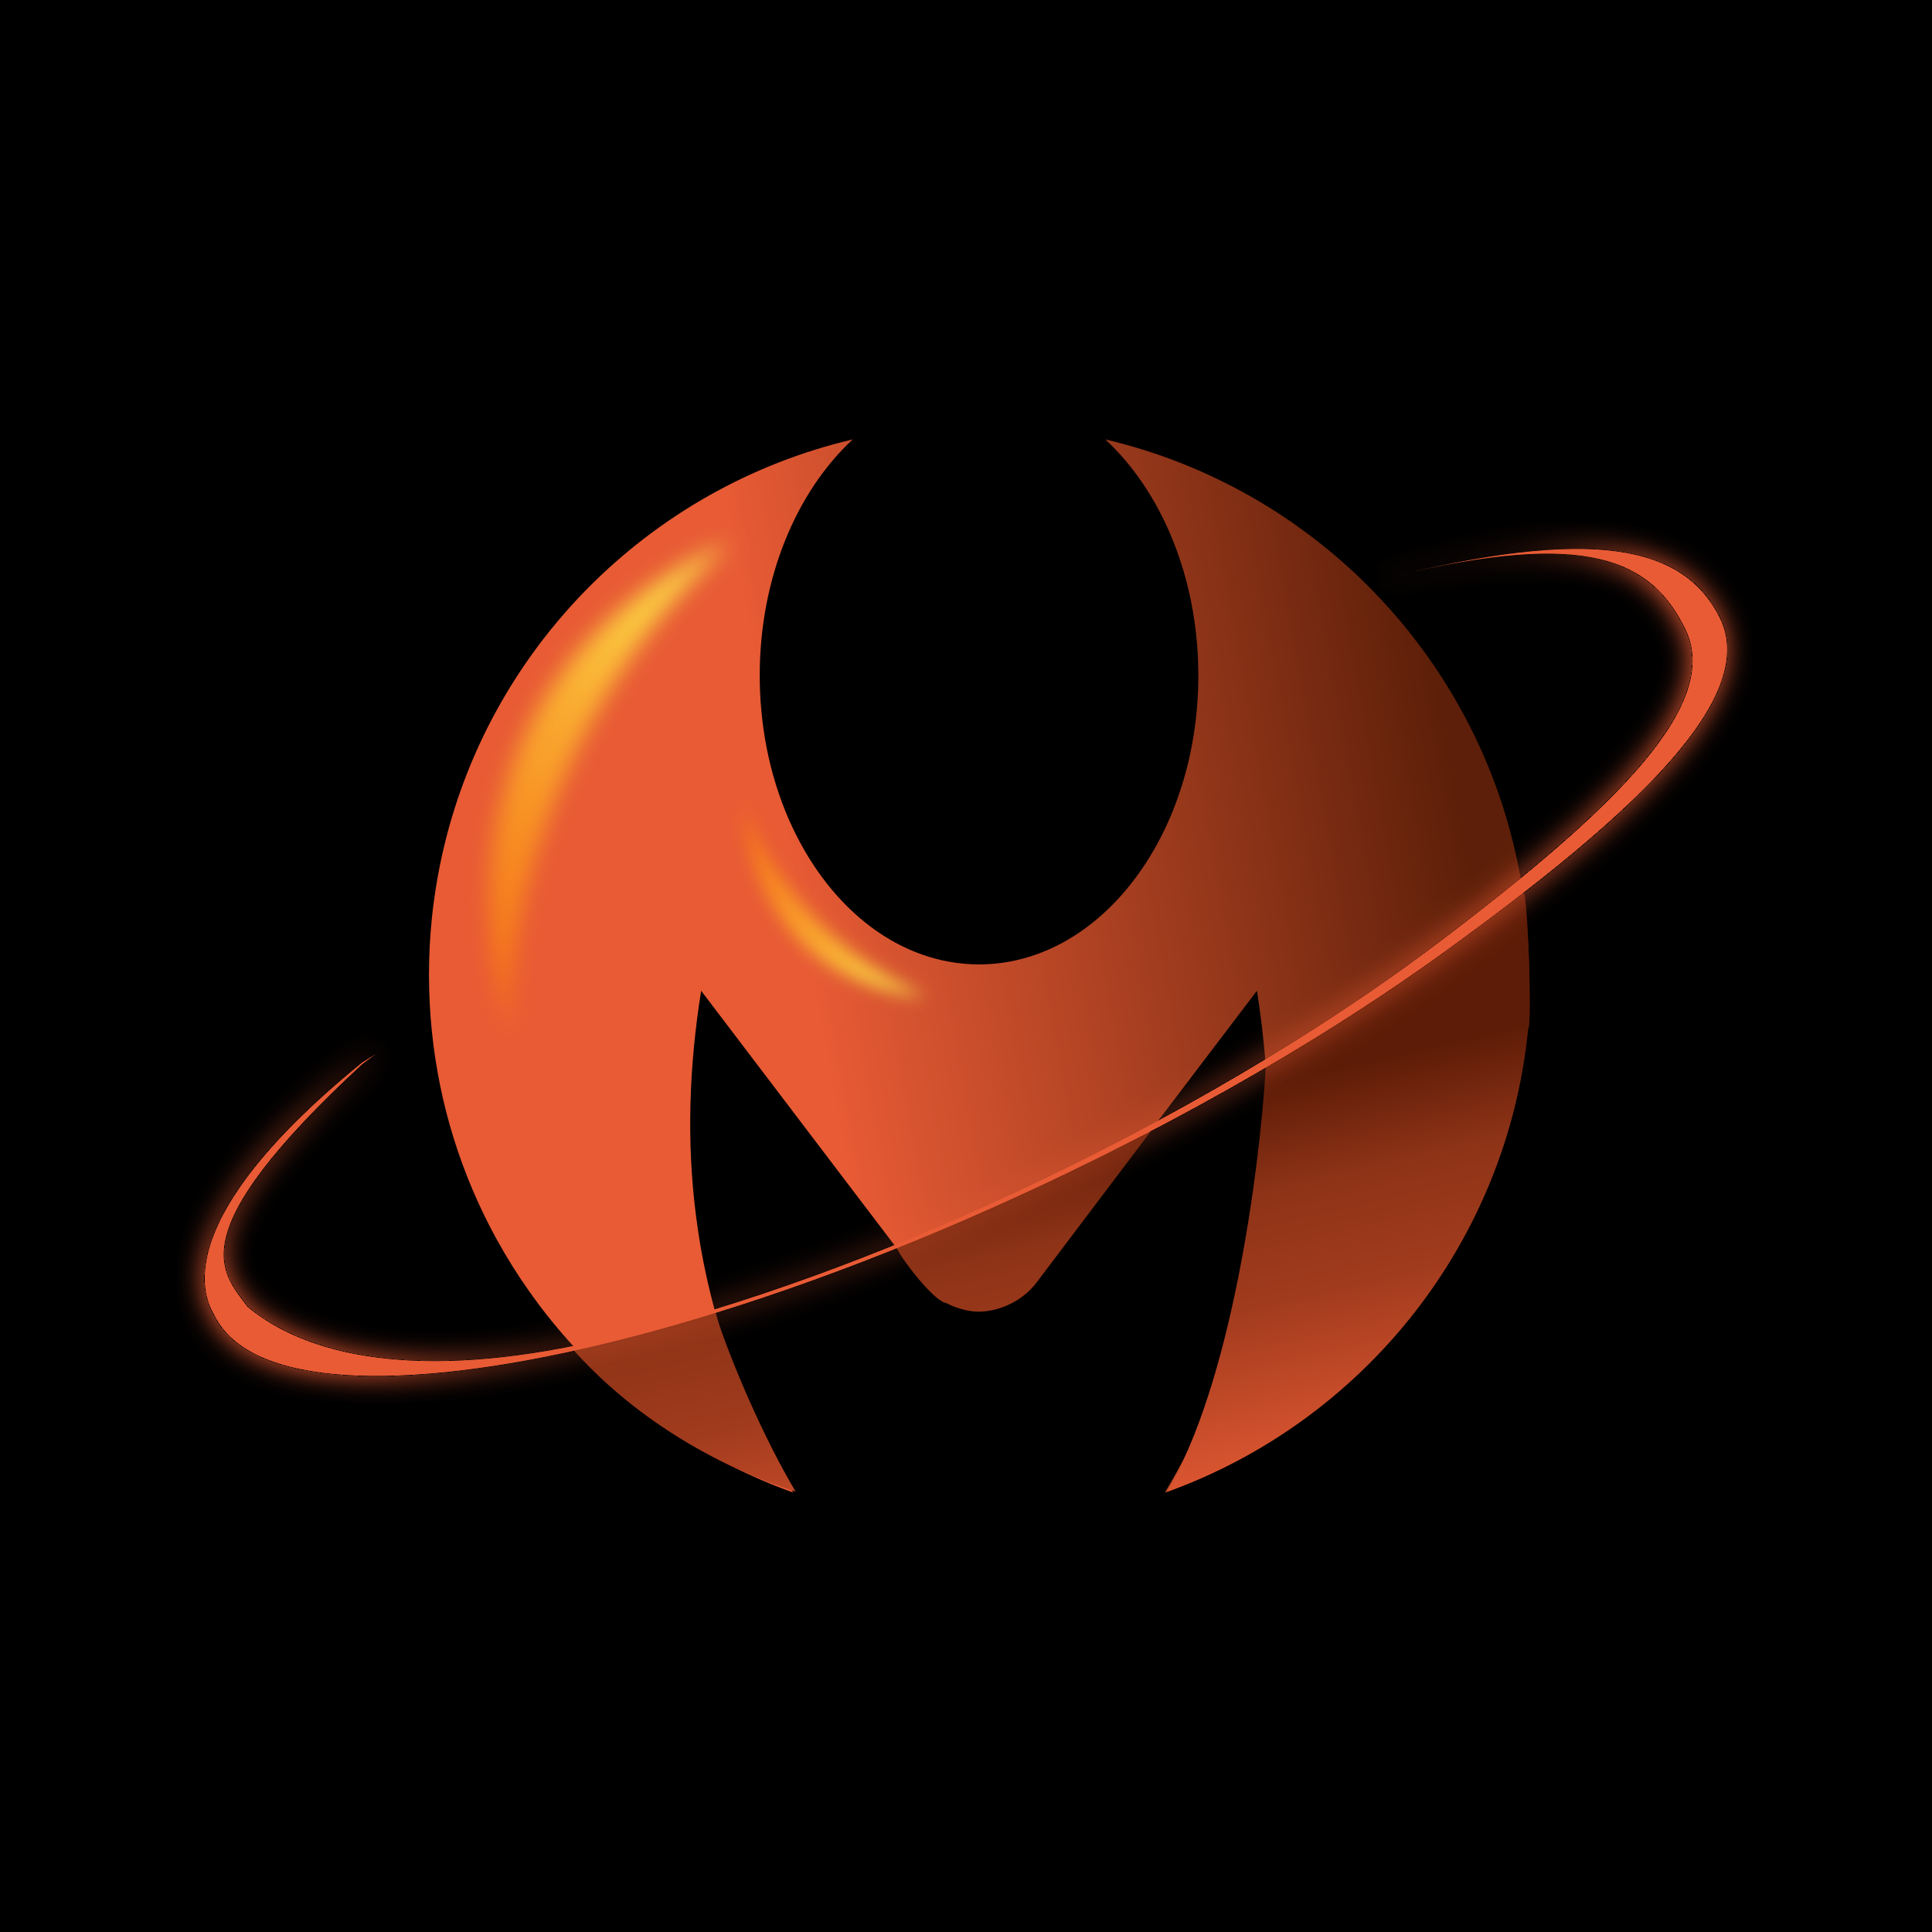
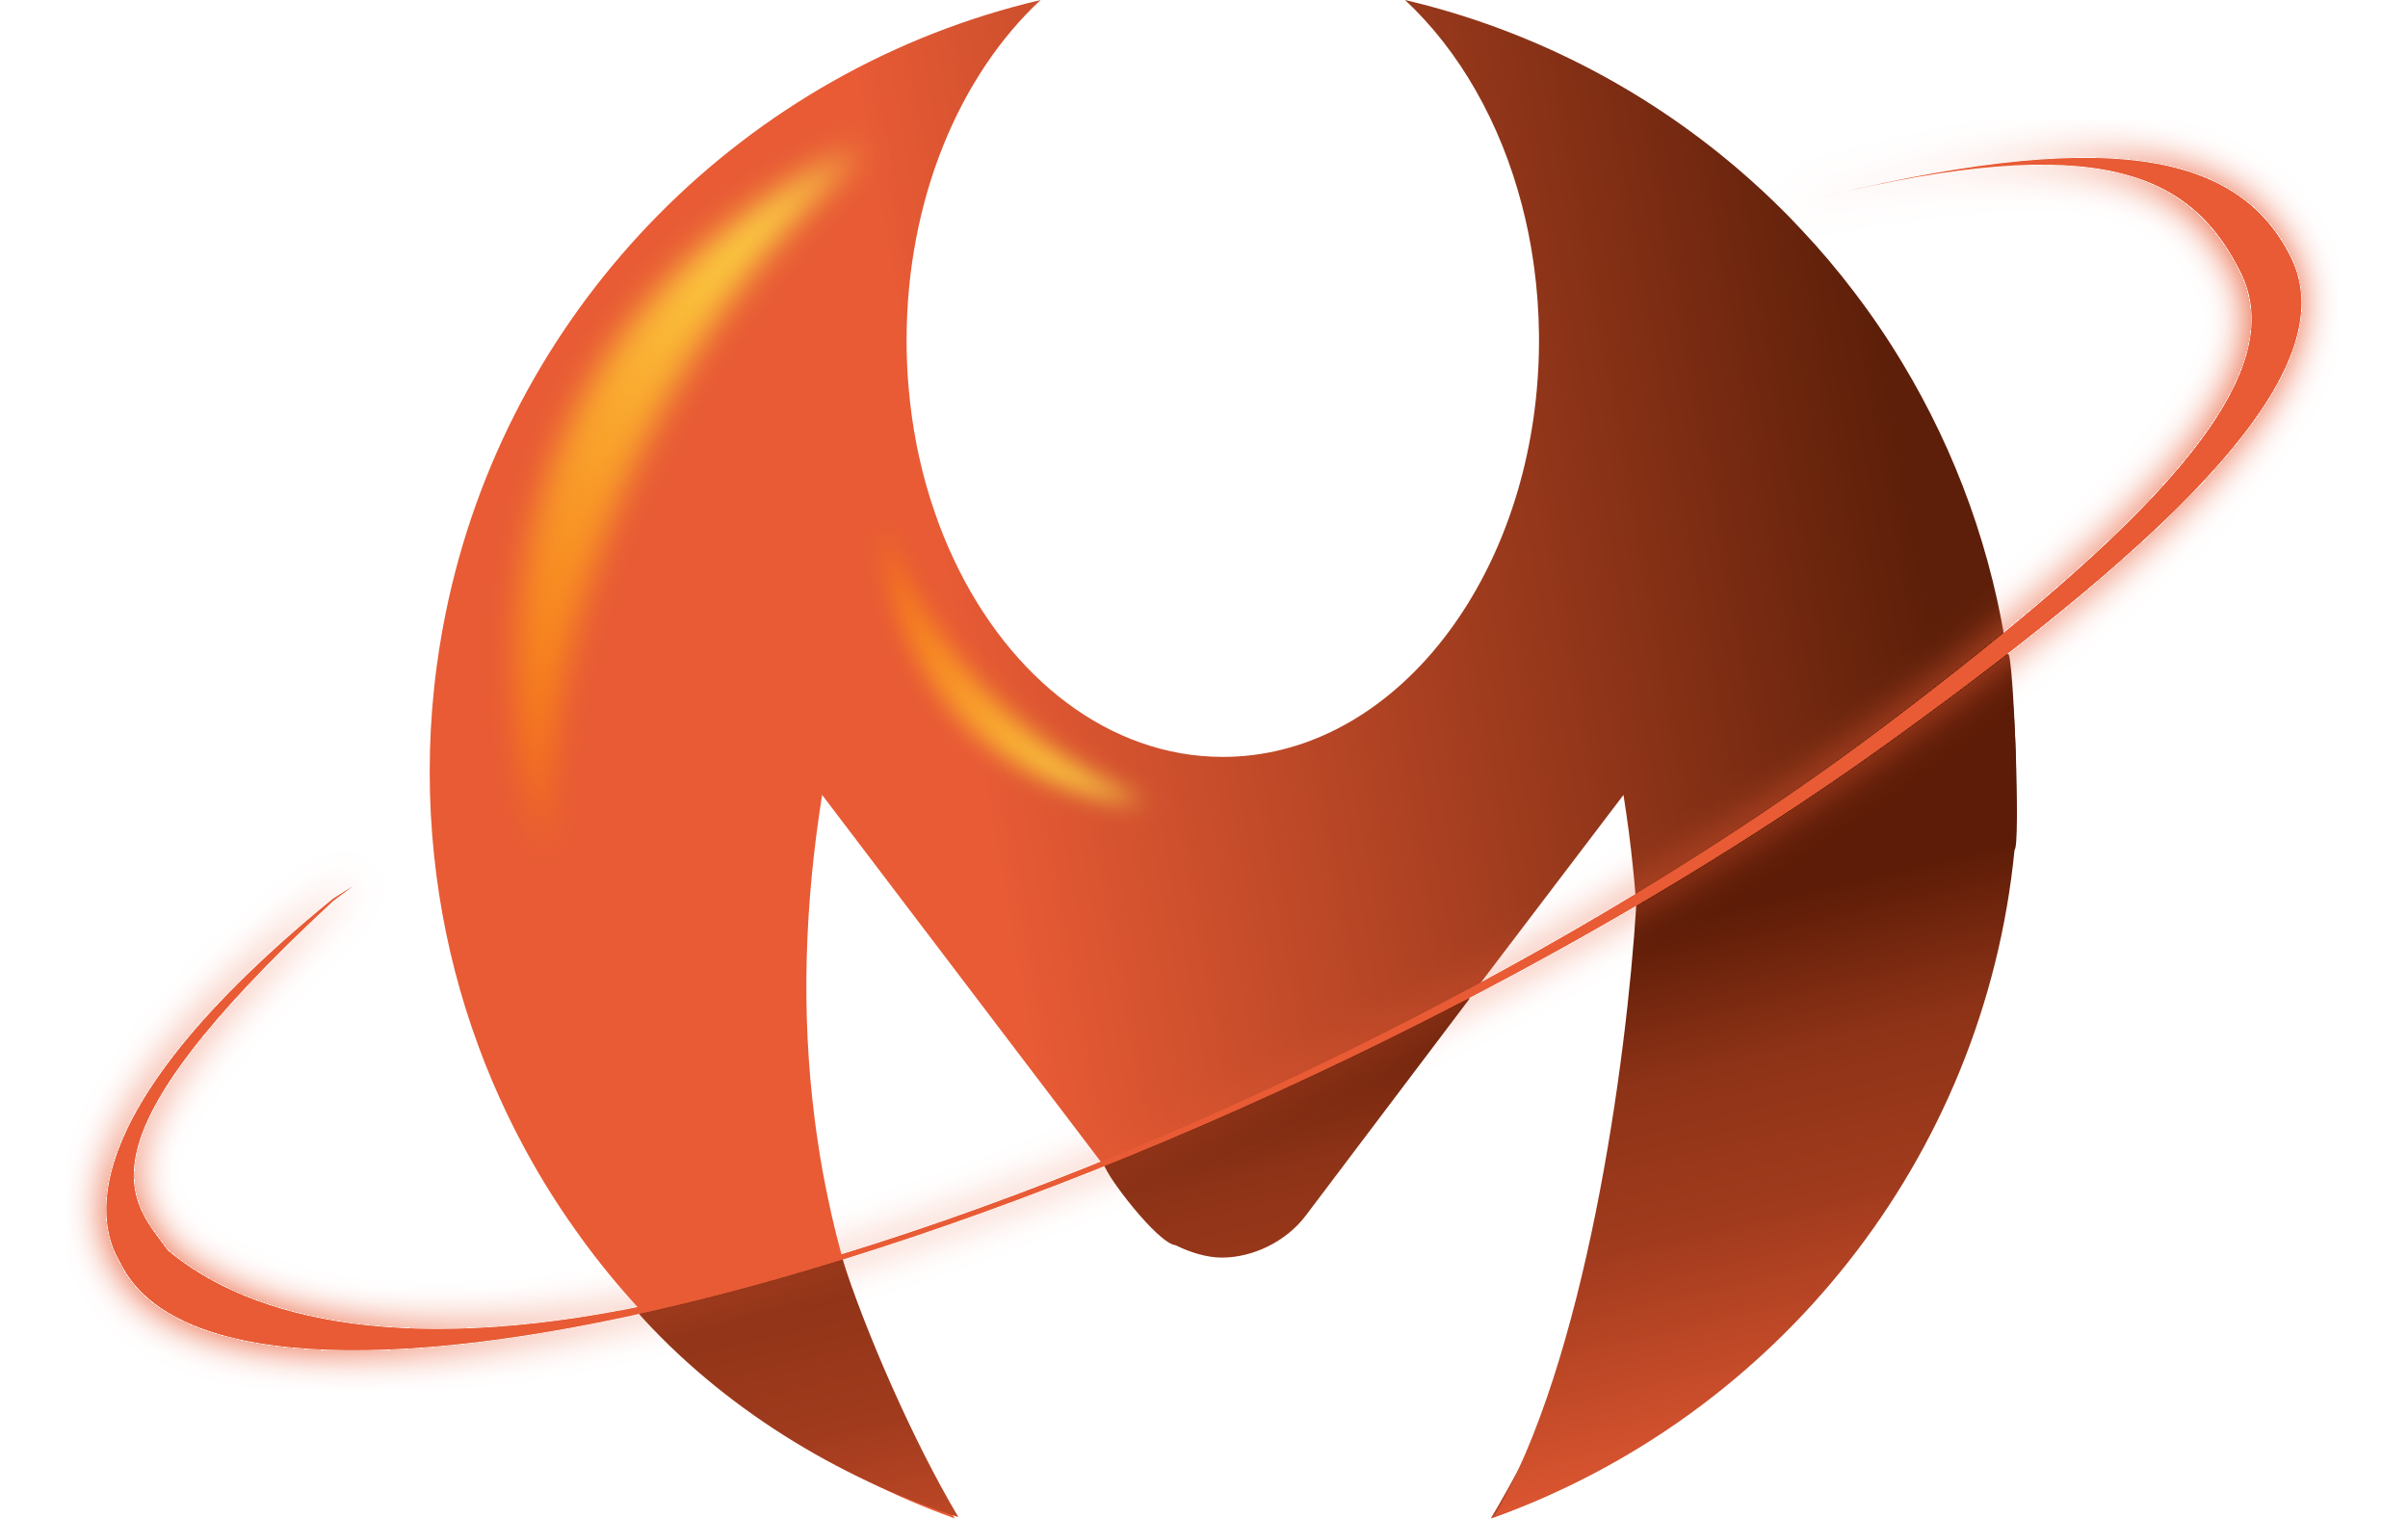
- <svg xmlns="http://www.w3.org/2000/svg" width="1741" height="1741" viewBox="0 0 1741 1741" fill="none">
-   <rect width="1741" height="1741" fill="black" />
-   <path d="M996.123 396C1073.8 414.246 1144.47 450.769 1203.27 500.797C1214.29 510.154 1224.89 520.009 1235.06 530.302C1236.25 531.549 1237.47 532.766 1238.62 534.014C1240.55 536.01 1242.49 538.037 1244.36 540.064C1255.84 552.259 1266.67 565.078 1276.77 578.396C1287.63 592.587 1297.68 607.371 1306.91 622.716C1340.6 678.514 1363.6 741.454 1373.05 808.792C1373.2 809.821 1373.36 810.851 1373.48 811.88C1375.86 829.252 1377.29 846.937 1377.73 864.84C1377.88 869.362 1377.95 873.885 1377.95 878.438C1377.95 890.29 1377.54 902.049 1376.67 913.683C1376.39 918.33 1375.98 922.946 1375.54 927.562C1356.51 1120.9 1226.33 1281.62 1049.75 1345C1110.46 1243.2 1137.98 1141.27 1141.97 1039.22C1142.1 1036.57 1142.22 1033.95 1142.22 1031.3C1142.63 1017.92 1142.59 1004.51 1142.16 991.095C1141.81 979.336 1141.16 967.609 1140.22 955.851C1139.76 949.956 1139.22 944.061 1138.6 938.197C1137.07 923.07 1135.08 907.943 1132.67 892.816L1078.58 963.991L1057.18 992.155L1020.74 1040.12L979.37 1094.55L973.537 1102.22L932.357 1156.43C920.471 1172.12 901.908 1181.29 882.254 1181.29C872.396 1181.29 862.849 1178.98 854.27 1174.74C845.691 1170.5 838.079 1164.26 832.12 1156.43L825.569 1147.79L822.792 1144.14L797.116 1110.36L775.965 1082.54L764.111 1066.95L631.834 892.816C621.04 960.466 618.544 1028.05 627.186 1095.58C627.81 1100.51 628.496 1105.4 629.244 1110.3C630.96 1121.93 633.082 1133.57 635.546 1145.2C638.447 1159.11 641.879 1173.05 645.841 1186.96C646.184 1188.18 646.528 1189.4 646.903 1190.64C661.877 1242.14 684.089 1293.57 714.756 1345C638.011 1317.46 570.032 1271.55 516.155 1212.54C514.969 1211.26 513.815 1209.98 512.692 1208.67C499.776 1194.26 487.703 1179.07 476.597 1163.23C466.208 1148.54 456.661 1133.29 447.957 1117.47C447.333 1116.35 446.71 1115.2 446.086 1114.08C415.981 1058.5 396.17 996.49 389.307 930.618C387.497 913.464 386.562 896.06 386.562 878.438C386.562 877.721 386.562 876.972 386.593 876.255C386.624 859.912 387.497 843.725 389.151 827.756C389.182 827.35 389.244 826.913 389.276 826.508C389.744 821.767 390.305 817.057 390.96 812.348C392.832 798.313 395.296 784.433 398.323 770.804C439.284 585.57 583.977 439.322 768.384 396C717.689 443.127 684.619 520.851 684.619 608.743C684.619 618.88 685.056 628.891 685.93 638.716C686.991 651.004 688.706 663.013 691.015 674.709C691.077 675.052 691.14 675.426 691.234 675.77C691.577 677.516 691.951 679.231 692.325 680.978C695.008 693.266 698.378 705.181 702.371 716.659C705.865 726.796 709.858 736.62 714.32 746.008C749.167 819.896 811.343 869.051 882.254 869.051C983.458 869.051 1066.88 768.87 1078.48 639.684C1079.42 629.547 1079.89 619.223 1079.89 608.743C1079.89 607.433 1079.89 606.155 1079.86 604.876C1079.7 590.56 1078.67 576.493 1076.8 562.832C1076.8 562.801 1076.8 562.739 1076.77 562.708C1076.64 561.492 1076.49 560.275 1076.27 559.059C1074.55 547.3 1072.24 535.822 1069.34 524.688C1055.77 472.258 1029.85 427.345 996.123 396Z" fill="url(#paint0_linear_445_849)" />
-   <path d="M881.7 1181.98C871.842 1181.98 861.452 1178.51 852.873 1174.27C841.636 1173.47 808.564 1129.67 808.387 1124.28L1036.76 1019.79L933.915 1155.96C922.028 1171.65 901.354 1181.98 881.7 1181.98Z" fill="url(#paint1_linear_445_849)" />
-   <path d="M1377.1 927.092C1358.07 1120.44 1227.89 1281.16 1051.31 1344.53C1109.07 1247.68 1134.64 1059.18 1140.64 962.099L1373.06 804.592C1376.45 804.6 1380.99 925.087 1377.1 927.092Z" fill="url(#paint2_linear_445_849)" />
-   <path d="M716.989 1344.16C641.321 1319.81 568.642 1275.02 515.767 1215.42C566.622 1204.37 594.932 1197.53 643.675 1180.41C658.51 1227.51 688.935 1297.11 716.989 1344.16Z" fill="url(#paint3_linear_445_849)" />
-   <g filter="url(#filter0_f_445_849)">
-     <path d="M459.792 930.838C455.195 826.454 501.523 634.045 657.521 488.459C414.473 598.348 424.432 829.165 459.792 930.838Z" fill="url(#paint4_linear_445_849)" />
+ <svg xmlns="http://www.w3.org/2000/svg" width="1505" height="949" viewBox="0 0 1505 949" fill="none">
+   <path d="M878.123 0C955.804 18.246 1026.47 54.769 1085.27 104.797C1096.29 114.154 1106.89 124.009 1117.06 134.302C1118.25 135.549 1119.47 136.766 1120.62 138.014C1122.55 140.01 1124.49 142.037 1126.36 144.064C1137.84 156.259 1148.67 169.078 1158.77 182.396C1169.63 196.587 1179.68 211.371 1188.91 226.716C1222.6 282.514 1245.6 345.454 1255.05 412.792C1255.2 413.821 1255.36 414.851 1255.48 415.88C1257.86 433.252 1259.29 450.937 1259.73 468.84C1259.88 473.362 1259.95 477.885 1259.95 482.438C1259.95 494.29 1259.54 506.049 1258.67 517.683C1258.39 522.33 1257.98 526.946 1257.54 531.562C1238.51 724.905 1108.33 885.624 931.751 949.001C992.461 847.199 1019.98 745.272 1023.97 643.22C1024.1 640.569 1024.22 637.949 1024.22 635.298C1024.63 621.918 1024.59 608.506 1024.16 595.095C1023.81 583.336 1023.16 571.609 1022.22 559.851C1021.76 553.956 1021.22 548.061 1020.6 542.197C1019.07 527.07 1017.08 511.943 1014.67 496.816L960.578 567.991L939.177 596.155L902.739 644.125L861.37 698.55L855.537 706.223L814.357 760.43C802.471 776.118 783.908 785.288 764.254 785.288C754.396 785.288 744.849 782.98 736.27 778.738C727.691 774.497 720.079 768.258 714.12 760.43L707.569 751.79L704.792 748.142L679.116 714.363L657.965 686.542L646.111 670.947L513.834 496.816C503.04 564.466 500.544 632.054 509.186 699.579C509.81 704.507 510.496 709.404 511.244 714.301C512.96 725.934 515.082 737.568 517.546 749.202C520.447 763.113 523.879 777.054 527.841 790.965C528.184 792.181 528.528 793.397 528.903 794.645C543.877 846.138 566.089 897.57 596.756 949.001C520.011 921.461 452.032 875.55 398.155 816.54C396.969 815.261 395.815 813.982 394.692 812.672C381.776 798.263 369.703 783.074 358.597 767.229C348.208 752.539 338.661 737.288 329.957 721.475C329.333 720.352 328.71 719.198 328.086 718.075C297.981 662.496 278.17 600.49 271.307 534.618C269.497 517.464 268.562 500.06 268.562 482.438C268.562 481.721 268.562 480.972 268.593 480.255C268.624 463.912 269.497 447.725 271.151 431.756C271.182 431.35 271.244 430.913 271.276 430.508C271.744 425.767 272.305 421.057 272.96 416.348C274.832 402.313 277.296 388.433 280.323 374.804C321.284 189.57 465.977 43.322 650.384 0C599.689 47.127 566.619 124.851 566.619 212.743C566.619 222.88 567.056 232.891 567.93 242.716C568.991 255.004 570.706 267.013 573.015 278.709C573.077 279.052 573.14 279.426 573.234 279.77C573.577 281.516 573.951 283.231 574.325 284.978C577.008 297.266 580.378 309.181 584.371 320.659C587.865 330.796 591.858 340.62 596.32 350.008C631.167 423.896 693.343 473.051 764.254 473.051C865.458 473.051 948.879 372.87 960.485 243.684C961.421 233.547 961.888 223.223 961.888 212.743C961.888 211.433 961.888 210.155 961.857 208.876C961.701 194.56 960.672 180.493 958.8 166.832C958.8 166.801 958.799 166.739 958.769 166.708C958.644 165.492 958.487 164.275 958.269 163.059C956.553 151.3 954.244 139.822 951.343 128.688C937.772 76.258 911.847 31.345 878.123 0Z" fill="url(#paint0_linear_445_887)" />
+   <path d="M763.7 785.984C753.842 785.984 743.452 782.51 734.873 778.269C723.636 777.473 690.564 733.666 690.387 728.284L918.76 623.789L815.915 759.96C804.028 775.649 783.354 785.984 763.7 785.984Z" fill="url(#paint1_linear_445_887)" />
+   <path d="M1259.1 531.092C1240.07 724.436 1109.89 885.155 933.31 948.532C991.069 851.677 1016.64 663.18 1022.64 566.099L1255.06 408.592C1258.45 408.6 1262.99 529.087 1259.1 531.092Z" fill="url(#paint2_linear_445_887)" />
+   <path d="M598.989 948.159C523.321 923.813 450.642 879.017 397.767 819.423C448.622 808.37 476.932 801.534 525.675 784.415C540.51 831.511 570.935 901.11 598.989 948.159Z" fill="url(#paint3_linear_445_887)" />
+   <g filter="url(#filter0_f_445_887)">
+     <path d="M341.792 534.838C337.195 430.454 383.523 238.045 539.521 92.459C296.473 202.348 306.432 433.165 341.792 534.838Z" fill="url(#paint4_linear_445_887)" />
  </g>
-   <g filter="url(#filter1_f_445_849)">
-     <path d="M669.96 723.491C684.823 773.036 737.837 855.436 834.489 898.082C702.961 886.303 670 776.78 669.96 723.491Z" fill="url(#paint5_linear_445_849)" />
+   <g filter="url(#filter1_f_445_887)">
+     <path d="M551.96 327.491C566.823 377.036 619.837 459.436 716.489 502.082C584.961 490.303 552 380.78 551.96 327.491Z" fill="url(#paint5_linear_445_887)" />
  </g>
-   <g filter="url(#filter2_d_445_849)">
-     <path d="M1245.16 522.004C1434.87 474.31 1516.88 490.94 1549.71 556.636C1585.01 627.364 1477.71 730.602 1300.15 858.775C1264.46 884.544 1225.61 910.439 1184.02 936.072C1117.37 977.167 1043.69 1017.56 964.94 1055.59C837.89 1116.92 713.987 1164.1 603.746 1195.39C582.577 1201.4 561.891 1206.83 541.794 1211.62C359.952 1255.25 225.463 1249.77 193.533 1185.88C189.663 1177.97 139.051 1109.94 326.399 957.429L338.88 949.633L326.401 958.99C159.948 1113.02 200.246 1146.37 223 1177.53C274.939 1220.98 373.91 1245.67 538.951 1208.1C559.405 1203.45 580.548 1198.07 602.309 1192.06C711.17 1161.81 834.728 1114.56 961.468 1052.21C1035.04 1016.01 1103.94 977.585 1166.5 938.451C1214.19 908.603 1258.19 878.347 1297.75 848.363C1457.43 727.38 1551.68 634.2 1518.7 566.901C1487.97 504.169 1430.26 477.117 1256.46 519.21L1245.16 522.004Z" fill="#E85B35" />
+   <g filter="url(#filter2_d_445_887)">
+     <path d="M1127.16 126.004C1316.87 78.311 1398.88 94.94 1431.71 160.636C1467.01 231.364 1359.71 334.602 1182.15 462.775C1146.46 488.544 1107.61 514.439 1066.02 540.072C999.368 581.167 925.693 621.563 846.94 659.592C719.89 720.916 595.987 768.102 485.746 799.392C464.577 805.404 443.891 810.828 423.794 815.62C241.952 859.245 107.463 853.767 75.533 789.877C71.663 781.973 21.051 713.942 208.399 561.429L220.88 553.633L208.401 562.99C41.948 717.024 82.246 750.37 105 781.527C156.939 824.978 255.91 849.669 420.951 812.097C441.405 807.448 462.548 802.073 484.309 796.063C593.17 765.814 716.728 718.564 843.468 656.208C917.037 620.012 985.94 581.585 1048.5 542.451C1096.19 512.603 1140.19 482.347 1179.75 452.363C1339.43 331.38 1433.68 238.2 1400.7 170.901C1369.97 108.169 1312.26 81.117 1138.46 123.21L1127.16 126.004Z" fill="#E85B35" />
  </g>
  <defs>
-     <filter id="filter0_f_445_849" x="420.97" y="468.459" width="256.551" height="482.378" filterUnits="userSpaceOnUse" color-interpolation-filters="sRGB">
+     <filter id="filter0_f_445_887" x="302.97" y="72.46" width="256.551" height="482.378" filterUnits="userSpaceOnUse" color-interpolation-filters="sRGB">
      <feFlood flood-opacity="0" result="BackgroundImageFix" />
      <feBlend mode="normal" in="SourceGraphic" in2="BackgroundImageFix" result="shape" />
-       <feGaussianBlur stdDeviation="10" result="effect1_foregroundBlur_445_849" />
+       <feGaussianBlur stdDeviation="10" result="effect1_foregroundBlur_445_887" />
    </filter>
-     <filter id="filter1_f_445_849" x="654.96" y="708.491" width="194.529" height="204.592" filterUnits="userSpaceOnUse" color-interpolation-filters="sRGB">
+     <filter id="filter1_f_445_887" x="536.96" y="312.491" width="194.529" height="204.592" filterUnits="userSpaceOnUse" color-interpolation-filters="sRGB">
      <feFlood flood-opacity="0" result="BackgroundImageFix" />
      <feBlend mode="normal" in="SourceGraphic" in2="BackgroundImageFix" result="shape" />
-       <feGaussianBlur stdDeviation="7.5" result="effect1_foregroundBlur_445_849" />
+       <feGaussianBlur stdDeviation="7.5" result="effect1_foregroundBlur_445_887" />
    </filter>
-     <filter id="filter2_d_445_849" x="159.858" y="471.048" width="1419.15" height="792.473" filterUnits="userSpaceOnUse" color-interpolation-filters="sRGB">
+     <filter id="filter2_d_445_887" x="41.858" y="75.048" width="1419.15" height="792.473" filterUnits="userSpaceOnUse" color-interpolation-filters="sRGB">
      <feFlood flood-opacity="0" result="BackgroundImageFix" />
      <feColorMatrix in="SourceAlpha" type="matrix" values="0 0 0 0 0 0 0 0 0 0 0 0 0 0 0 0 0 0 127 0" result="hardAlpha" />
      <feOffset dx="-1" />
      <feGaussianBlur stdDeviation="11.8" />
      <feComposite in2="hardAlpha" operator="out" />
      <feColorMatrix type="matrix" values="0 0 0 0 0.91 0 0 0 0 0.357 0 0 0 0 0.208 0 0 0 1 0" />
-       <feBlend mode="normal" in2="BackgroundImageFix" result="effect1_dropShadow_445_849" />
-       <feBlend mode="normal" in="SourceGraphic" in2="effect1_dropShadow_445_849" result="shape" />
+       <feBlend mode="normal" in2="BackgroundImageFix" result="effect1_dropShadow_445_887" />
+       <feBlend mode="normal" in="SourceGraphic" in2="effect1_dropShadow_445_887" result="shape" />
    </filter>
-     <linearGradient id="paint0_linear_445_849" x1="726.611" y1="870.08" x2="1322.38" y2="762.425" gradientUnits="userSpaceOnUse">
+     <linearGradient id="paint0_linear_445_887" x1="608.611" y1="474.08" x2="1204.38" y2="366.425" gradientUnits="userSpaceOnUse">
      <stop stop-color="#E85B35" />
      <stop offset="0.646" stop-color="#903519" />
      <stop offset="1" stop-color="#5D1F09" />
    </linearGradient>
-     <linearGradient id="paint1_linear_445_849" x1="1007.12" y1="987.04" x2="1095.68" y2="1367.72" gradientUnits="userSpaceOnUse">
+     <linearGradient id="paint1_linear_445_887" x1="889.122" y1="591.04" x2="977.681" y2="971.722" gradientUnits="userSpaceOnUse">
      <stop offset="0.053" stop-color="#5D1C07" />
      <stop offset="0.298" stop-color="#8E3317" />
      <stop offset="0.543" stop-color="#A13B1D" />
      <stop offset="1" stop-color="#E85B35" />
    </linearGradient>
-     <linearGradient id="paint2_linear_445_849" x1="1007.12" y1="987.04" x2="1095.68" y2="1367.72" gradientUnits="userSpaceOnUse">
+     <linearGradient id="paint2_linear_445_887" x1="889.122" y1="591.04" x2="977.681" y2="971.722" gradientUnits="userSpaceOnUse">
      <stop offset="0.053" stop-color="#5D1C07" />
      <stop offset="0.298" stop-color="#8E3317" />
      <stop offset="0.543" stop-color="#A13B1D" />
      <stop offset="1" stop-color="#E85B35" />
    </linearGradient>
-     <linearGradient id="paint3_linear_445_849" x1="1007.12" y1="987.04" x2="1095.68" y2="1367.72" gradientUnits="userSpaceOnUse">
+     <linearGradient id="paint3_linear_445_887" x1="889.122" y1="591.04" x2="977.681" y2="971.722" gradientUnits="userSpaceOnUse">
      <stop offset="0.053" stop-color="#5D1C07" />
      <stop offset="0.298" stop-color="#8E3317" />
      <stop offset="0.543" stop-color="#A13B1D" />
      <stop offset="1" stop-color="#E85B35" />
    </linearGradient>
-     <linearGradient id="paint4_linear_445_849" x1="412.258" y1="907.77" x2="623.711" y2="472.051" gradientUnits="userSpaceOnUse">
+     <linearGradient id="paint4_linear_445_887" x1="294.258" y1="511.77" x2="505.711" y2="76.051" gradientUnits="userSpaceOnUse">
      <stop stop-color="#FF8000" stop-opacity="0.57" />
      <stop offset="1" stop-color="#FCE850" />
    </linearGradient>
-     <linearGradient id="paint5_linear_445_849" x1="651.498" y1="742.017" x2="821.348" y2="911.269" gradientUnits="userSpaceOnUse">
+     <linearGradient id="paint5_linear_445_887" x1="533.498" y1="346.017" x2="703.348" y2="515.269" gradientUnits="userSpaceOnUse">
      <stop stop-color="#FF8000" stop-opacity="0.57" />
      <stop offset="1" stop-color="#FCE850" />
    </linearGradient>
  </defs>
</svg>
